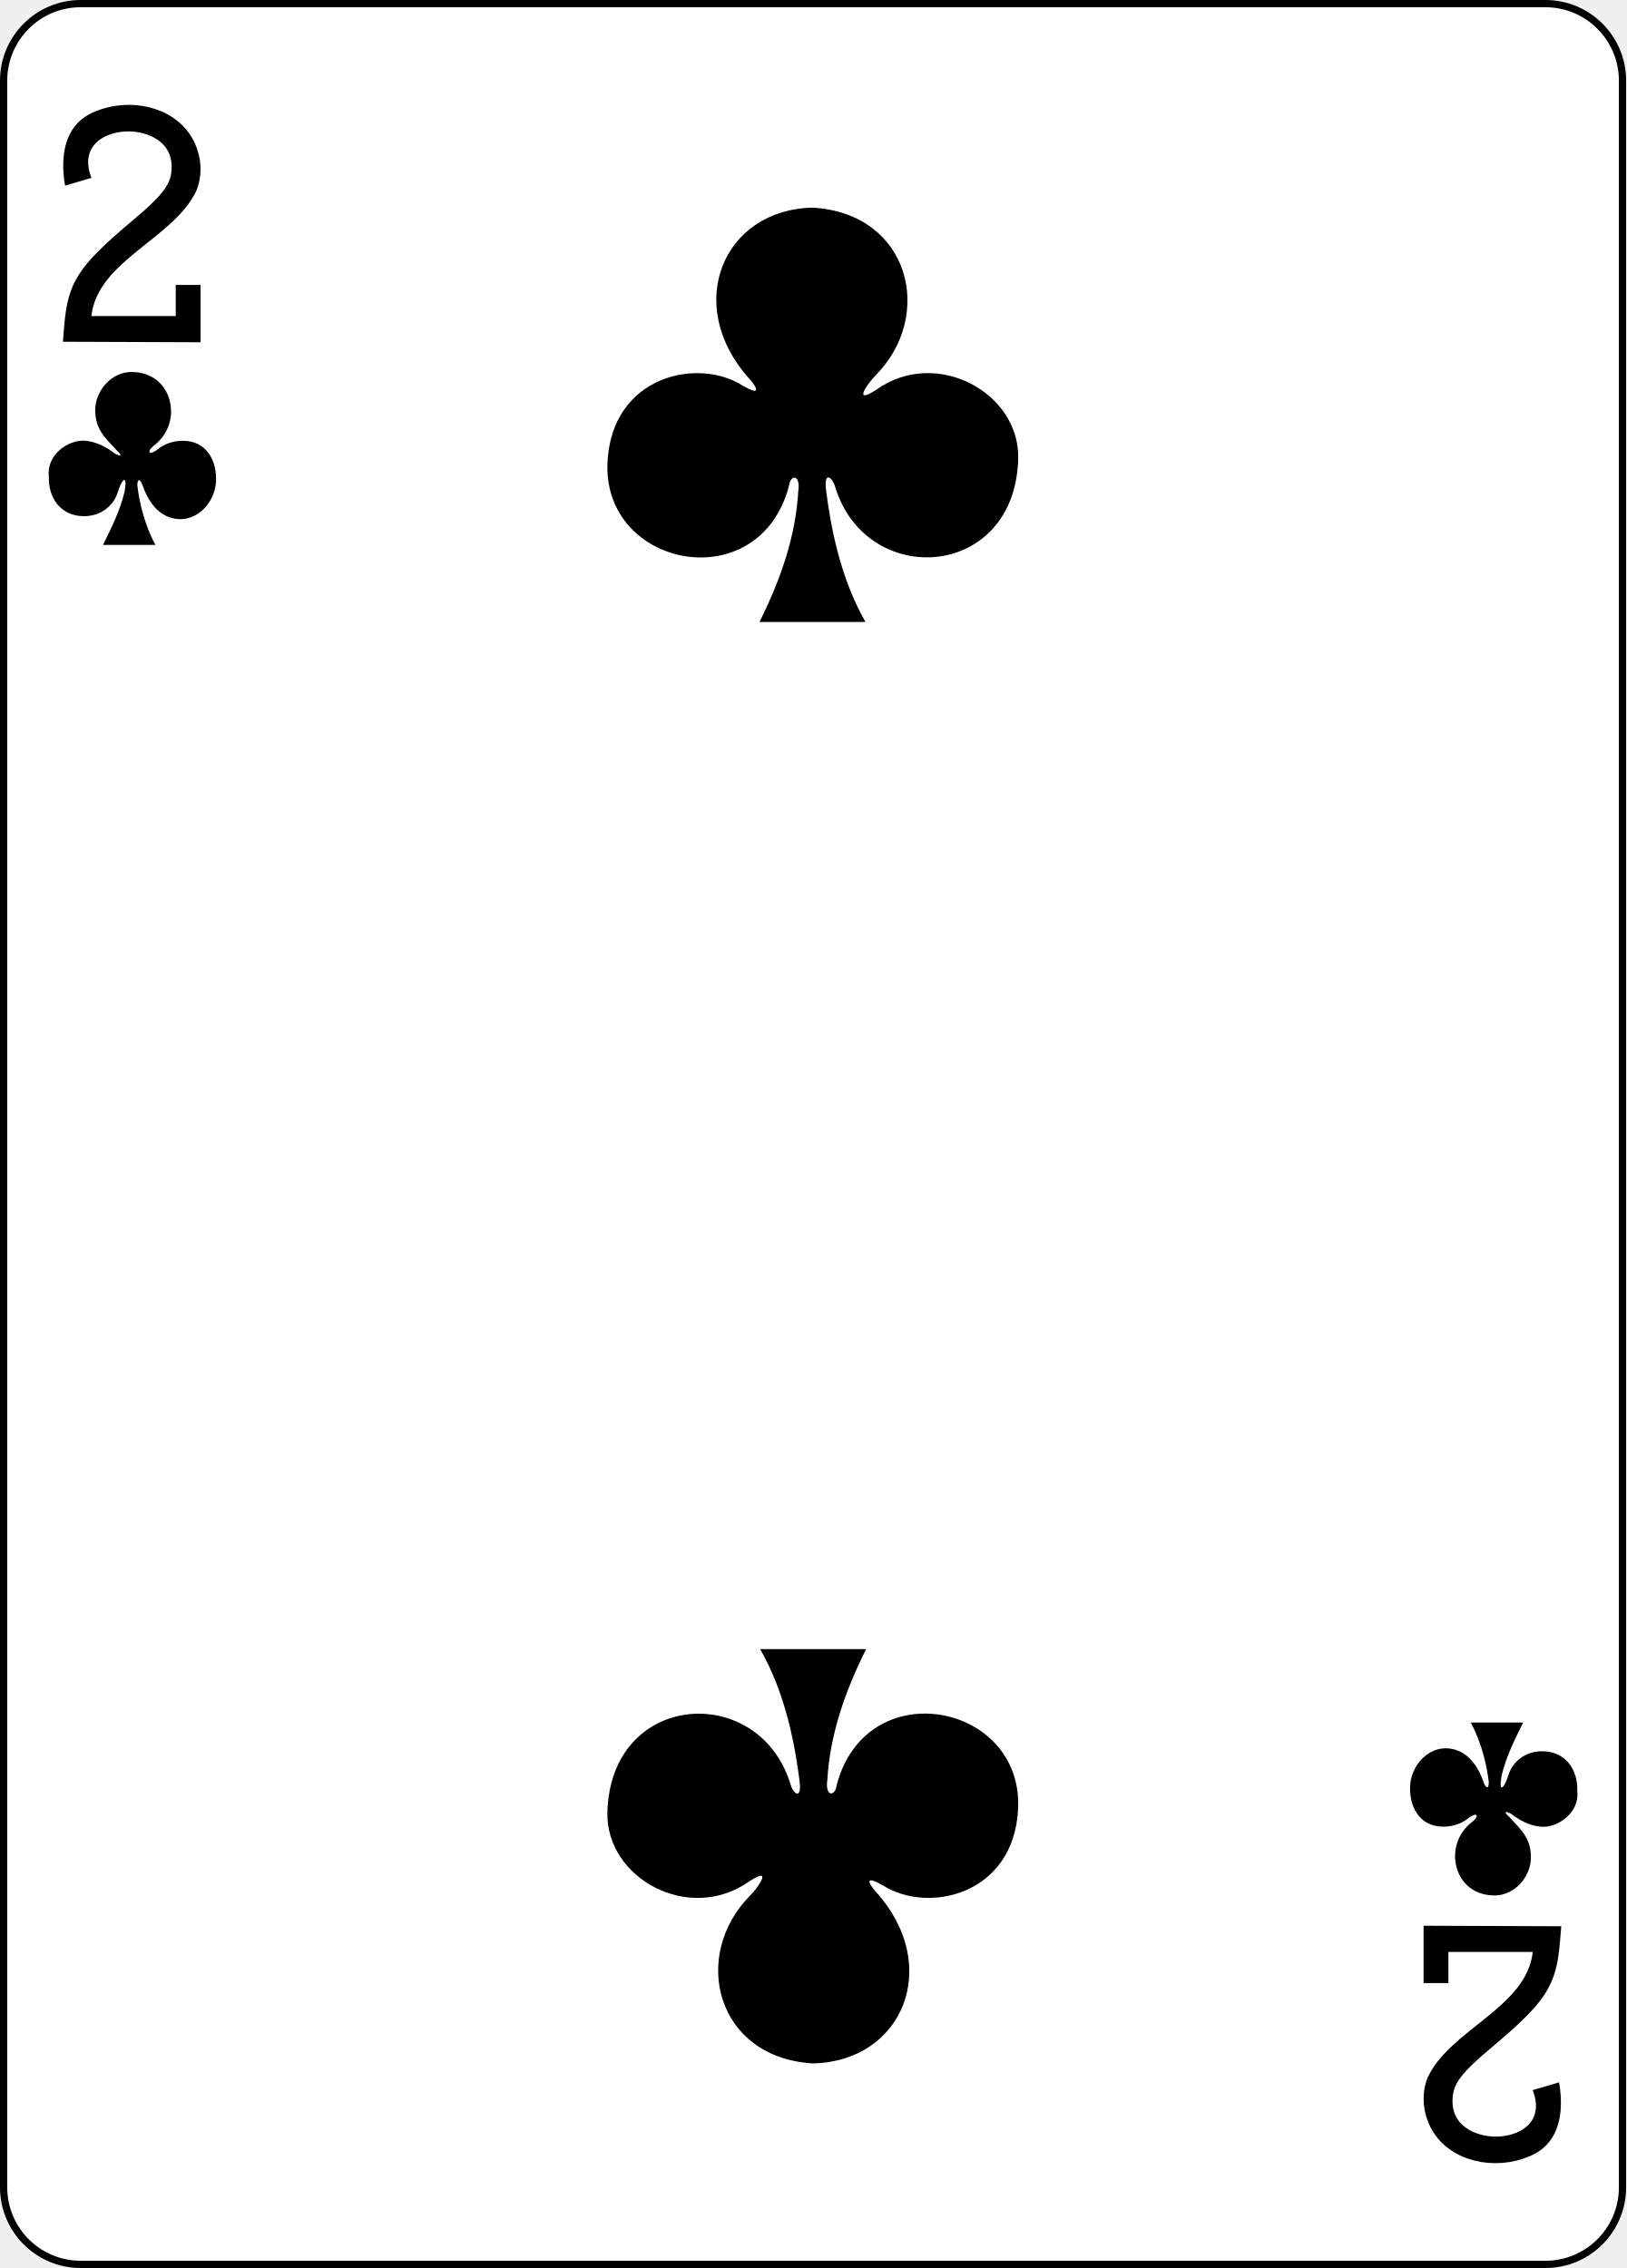
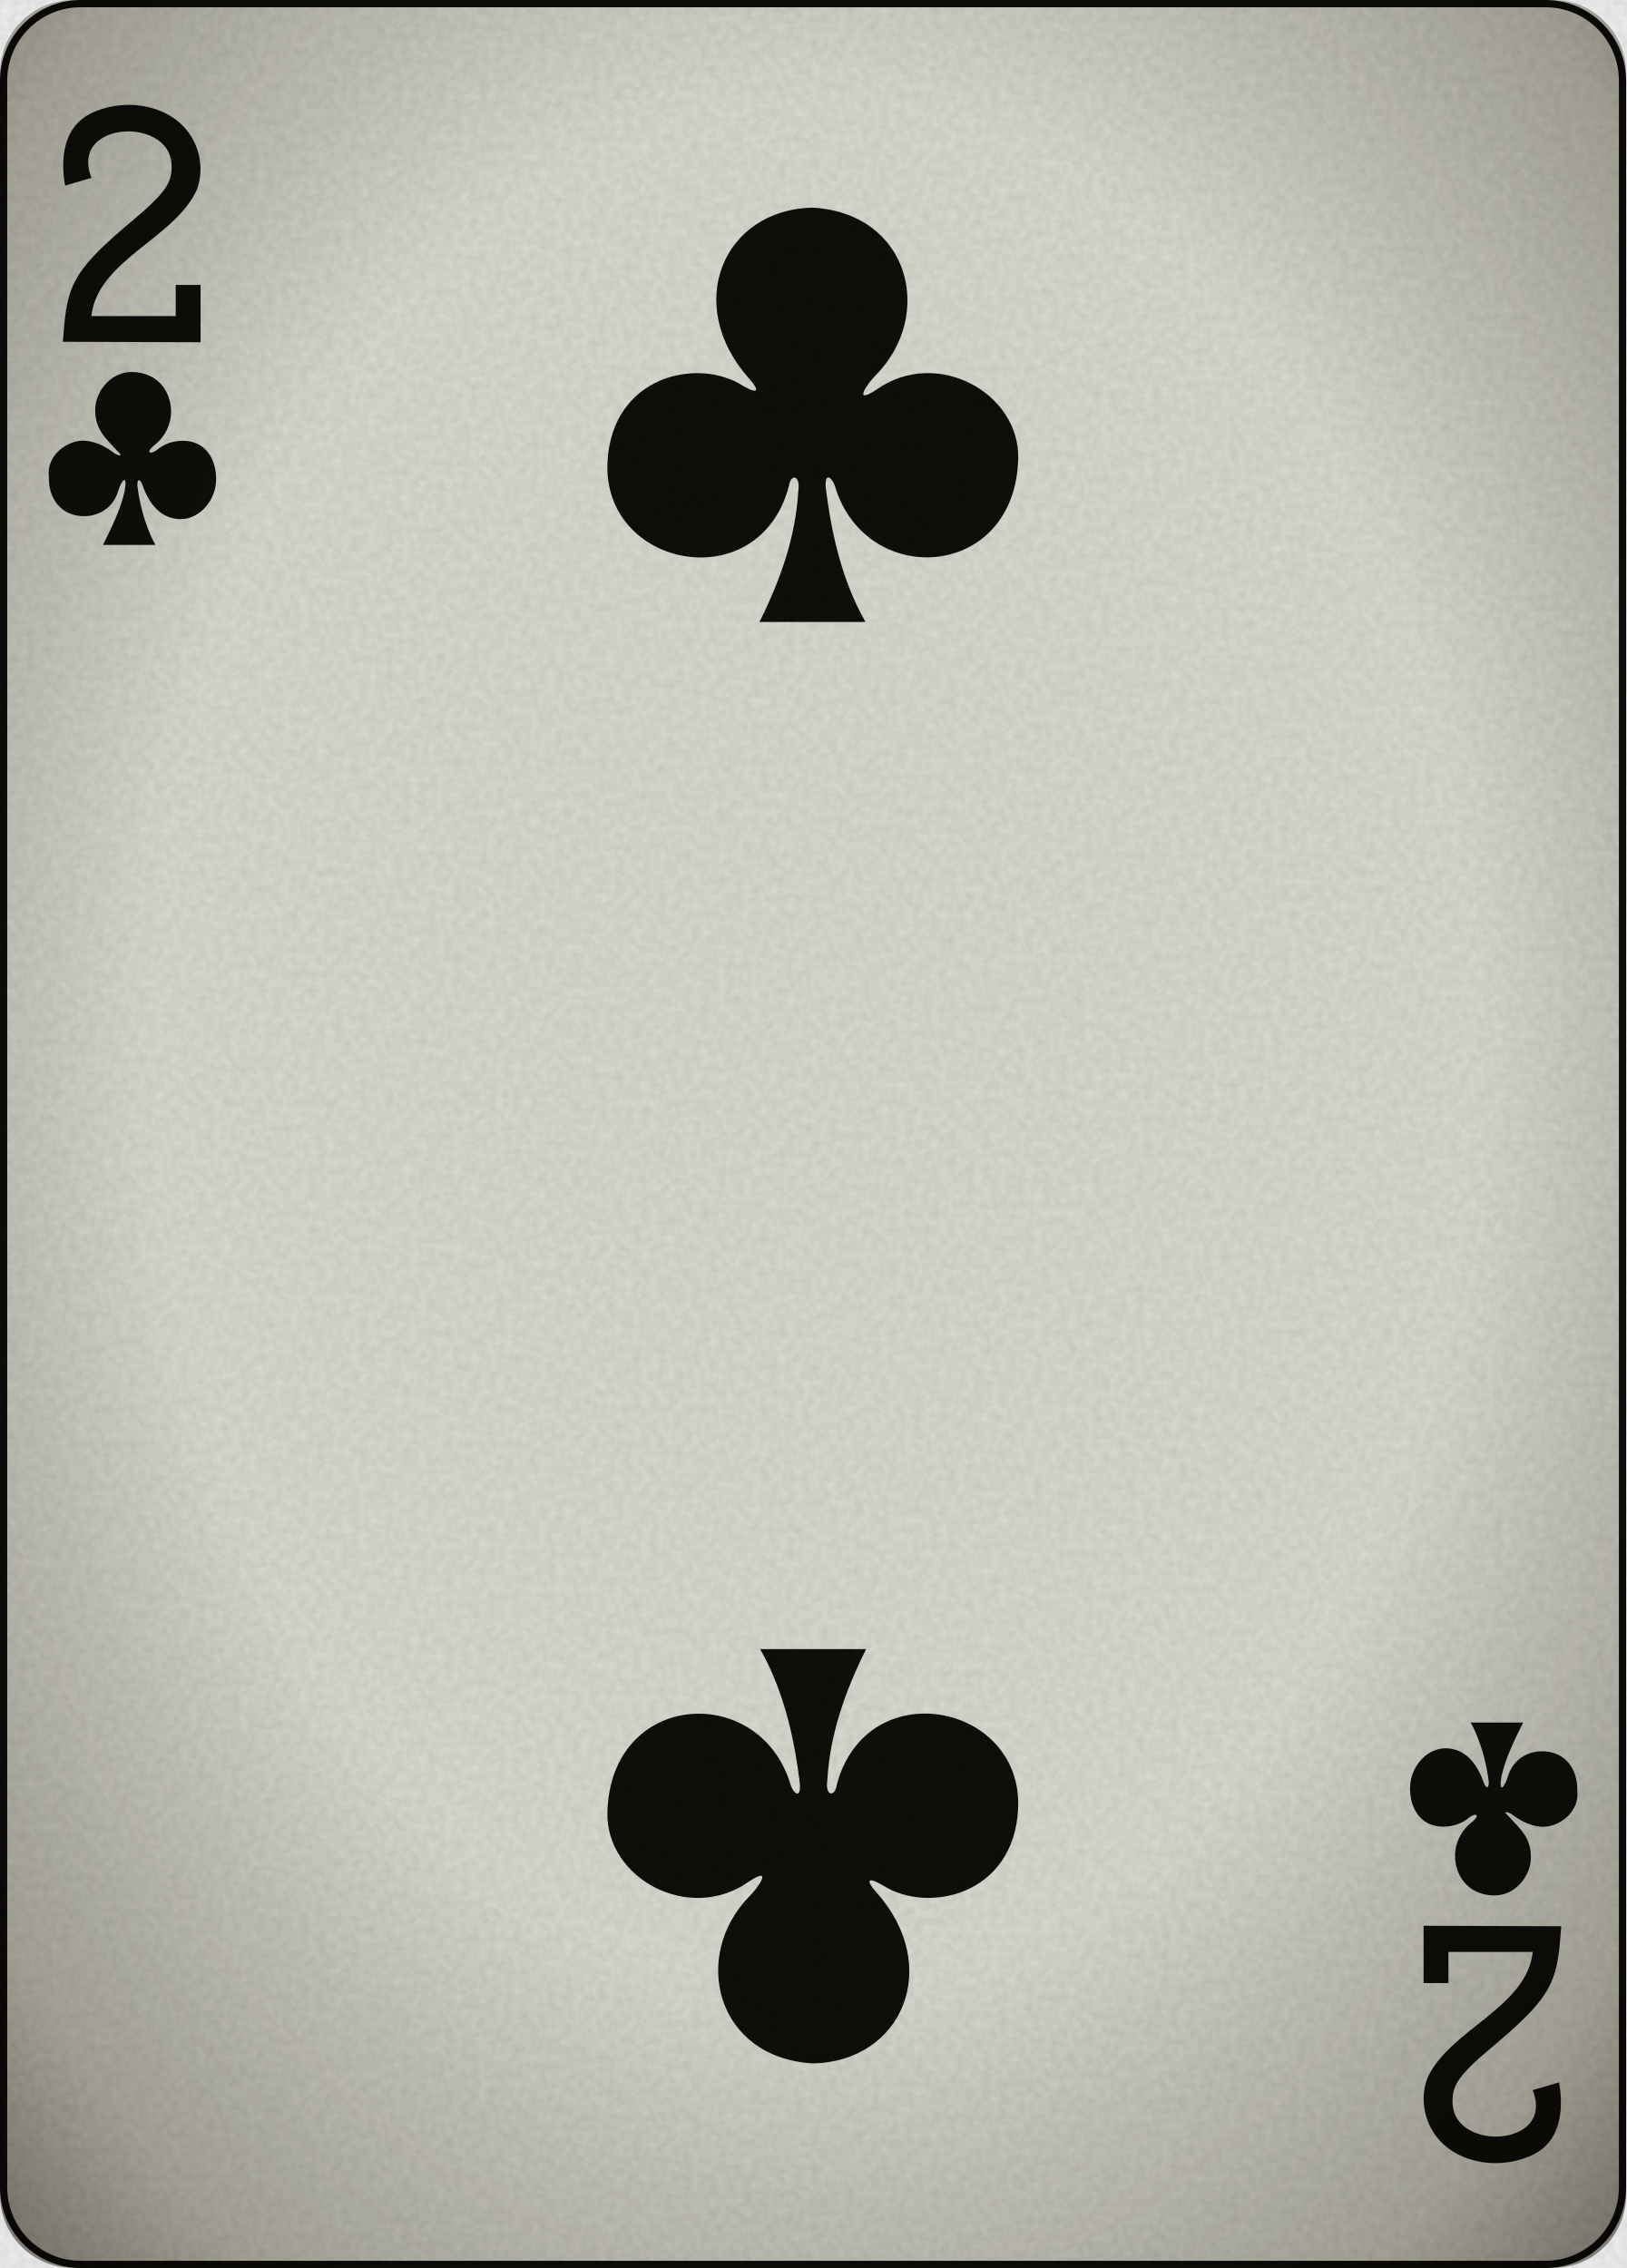
<svg xmlns="http://www.w3.org/2000/svg" width="224.225" height="312.808" id="svg4423" version="1.1">
-   <defs id="defs4425" />
-   <g id="layer1" style="display:inline" transform="translate(-259.9347,-369.7772)">
+   <defs id="defs4425">
+     <filter id="envejecido" x="-15%" y="-15%" width="130%" height="130%" color-interpolation-filters="sRGB">
+       <feColorMatrix in="SourceGraphic" type="matrix" values="0.62 0.12 0.05 0 0.06                 0.05 0.70 0.05 0 0.06                 0.00 0.06 0.72 0 0.04                 0    0    0    1 0" result="warm" />
+       <feTurbulence type="fractalNoise" baseFrequency="0.85" numOctaves="2" seed="11" result="noise" />
+       <feColorMatrix in="noise" type="matrix" values="0 0 0 0 0                 0 0 0 0 0                 0 0 0 0 0                 0 0 0 0.10 0" result="noiseAlpha" />
+       <feComposite in="noiseAlpha" in2="warm" operator="over" result="grained" />
+     </filter>
+     <radialGradient id="vignette-grad" cx="50%" cy="46%" r="75%">
+       <stop offset="55%" stop-color="#2a1a0a" stop-opacity="0" />
+       <stop offset="85%" stop-color="#2a1a0a" stop-opacity="0.28" />
+       <stop offset="100%" stop-color="#160d05" stop-opacity="0.55" />
+     </radialGradient>
+   </defs>
+   <g id="layer1" style="display:inline" transform="translate(-259.9347,-369.7772)" filter="url(#envejecido)">
    <g id="g6628" style="display:inline" transform="translate(-50.13783,936.4613)">
      <g id="g8322" transform="translate(-887.4022,-844.3261)">
        <g id="g8879-4" style="display:inline" transform="translate(-5059.956,3024.952)">
          <rect ry="10.63" rx="10.63" style="display:inline;fill:#ffffff;fill-opacity:1;stroke:#000000;stroke-width:0.997;stroke-miterlimit:4;stroke-dasharray:none;stroke-opacity:1" id="rect6347-8" width="223.228" height="311.811" x="6257.929" y="-2746.811" />
          <g id="g8574-8" transform="matrix(0.3010621,0,0,0.3010621,5679.86,-1949.801)" />
        </g>
      </g>
      <g id="g6620" transform="translate(-0.1362269,2.5315816e-5)">
        <path id="path7100-2" d="m 1947.701,-2492.42 0.547,-6.705 c 1.692,-20.723 6.226,-27.723 31.96,-49.343 12.488,-10.492 16.588,-15.669 17.165,-21.677 1.631,-14.15 -11.131,-18.57 -19.448,-18.647 -10.769,-0.099 -22.951,6.349 -17.143,21.304 l -12.079,3.547 c -2.439,-13.951 0.056,-27.044 11.378,-32.858 15.101,-7.572 34.478,-4.601 44.255,7.33 6.571,8.019 8.064,19.086 4.543,27.754 -10.299,22.16 -45.243,31.908 -48.132,57.528 l 38.634,0 0,-14.267 11.379,0 0,26.264 z" style="display:inline;fill:#000000;fill-opacity:1" transform="matrix(0.3010621,0,0,0.3010621,-267.4981,230.8244)" />
        <path style="display:inline;fill:#000000;fill-opacity:1" d="m 2633.966,-1766.532 -0.547,6.705 c -1.692,20.723 -6.226,27.723 -31.96,49.343 -12.488,10.492 -16.588,15.669 -17.165,21.677 -1.631,14.15 11.131,18.57 19.448,18.647 10.769,0.099 22.951,-6.349 17.143,-21.304 l 12.079,-3.547 c 2.439,13.951 -0.056,27.044 -11.378,32.858 -15.101,7.572 -34.478,4.601 -44.255,-7.33 -6.571,-8.019 -8.064,-19.086 -4.543,-27.754 10.299,-22.16 45.243,-31.908 48.132,-57.528 l -38.634,0 0,14.267 -11.379,0 0,-26.264 z" id="path7116-4" transform="matrix(0.3010621,0,0,0.3010621,-267.4981,230.8244)" />
        <path style="display:inline;fill:#000000;fill-opacity:1" d="m 414.935,-480.903 c 2.879,-5.776 4.976,-11.701 5.348,-18.037 0.342,-2.332 -1.075,-2.371 -1.288,-0.729 -4.076,15.593 -25.763,11.37 -25.017,-3.297 0.605,-11.895 12.419,-14.454 18.582,-10.565 2.434,1.433 2.296,0.575 0.968,-0.912 -9.155,-10.211 -3.61,-23.362 8.761,-23.602 13.38,0.793 16.851,14.87 8.644,23.148 -1.021,0.995 -3.284,4.191 0.123,1.956 8.287,-5.888 19.787,0.443 19.553,9.521 -0.433,16.739 -20.839,17.987 -25.203,4.006 -0.42,-1.55 -1.629,-2.329 -1.295,0.304 0.605,4.767 1.857,11.953 5.437,18.206 z" id="path3259" />
        <path id="path3407" d="m 429.637,-339.236 c -2.879,5.775 -4.976,11.701 -5.348,18.037 -0.342,2.332 1.075,2.371 1.288,0.729 4.076,-15.593 25.763,-11.37 25.017,3.296 -0.605,11.895 -12.419,14.454 -18.582,10.565 -2.434,-1.433 -2.296,-0.575 -0.968,0.912 9.155,10.211 3.61,23.362 -8.761,23.602 -13.38,-0.793 -16.851,-14.87 -8.644,-23.148 1.021,-0.995 3.284,-4.191 -0.123,-1.956 -8.287,5.888 -19.787,-0.443 -19.553,-9.521 0.433,-16.739 20.839,-17.987 25.203,-4.006 0.42,1.55 1.629,2.329 1.295,-0.304 -0.605,-4.767 -1.857,-11.953 -5.437,-18.206 z" style="display:inline;fill:#000000;fill-opacity:1" />
        <path style="display:inline;fill:#000000;fill-opacity:1" d="m 324.415,-491.527 c 1.192,-2.445 2.352,-4.721 2.984,-7.401 0.419,-2.528 -0.438,-1.589 -0.925,0.068 -0.721,2.297 -2.723,3.344 -4.58,3.369 -3.371,0.045 -5.053,-2.604 -4.948,-5.454 -0.368,-2.999 2.671,-5.12 4.962,-4.957 1.722,0.123 3.224,1.052 4.133,1.775 0.596,0.315 1.234,0.455 0.345,-0.358 -1.678,-1.833 -3.077,-2.964 -3.046,-5.711 0.029,-2.579 2.233,-5.268 5.155,-5.184 3.651,0.105 5.312,2.89 5.303,5.481 -0.01,1.888 -0.954,3.626 -2.411,4.703 -0.944,0.766 -0.679,1.34 0.398,0.615 1.035,-0.892 2.267,-1.283 3.545,-1.31 3.49,-0.055 4.855,2.961 4.655,5.764 -0.187,2.626 -2.423,5.328 -5.369,5.022 -2.631,-0.301 -4.013,-2.51 -4.805,-4.777 -0.262,-0.695 -0.676,-0.883 -0.664,0.153 0.608,5.057 2.492,8.204 2.505,8.202 z" id="path3454" />
        <path id="path3476" d="m 520.228,-329.11 c -1.192,2.445 -2.352,4.721 -2.984,7.401 -0.419,2.528 0.438,1.589 0.925,-0.068 0.721,-2.297 2.723,-3.344 4.58,-3.369 3.371,-0.045 5.053,2.604 4.948,5.454 0.368,2.999 -2.671,5.12 -4.962,4.957 -1.722,-0.123 -3.224,-1.052 -4.133,-1.775 -0.596,-0.315 -1.234,-0.455 -0.345,0.358 1.678,1.833 3.077,2.964 3.046,5.711 -0.029,2.579 -2.233,5.268 -5.155,5.184 -3.651,-0.105 -5.312,-2.89 -5.303,-5.481 0.01,-1.888 0.954,-3.626 2.411,-4.703 0.944,-0.766 0.679,-1.34 -0.398,-0.615 -1.035,0.892 -2.267,1.283 -3.545,1.31 -3.49,0.055 -4.855,-2.961 -4.655,-5.764 0.187,-2.626 2.423,-5.328 5.369,-5.022 2.631,0.301 4.013,2.51 4.805,4.777 0.262,0.695 0.676,0.883 0.664,-0.153 -0.608,-5.057 -2.492,-8.204 -2.505,-8.202 z" style="display:inline;fill:#000000;fill-opacity:1" />
      </g>
    </g>
  </g>
+   <rect x="0" y="0" width="224.225" height="312.808" rx="10.09" ry="10.09" fill="url(#vignette-grad)" style="mix-blend-mode:multiply" />
</svg>
